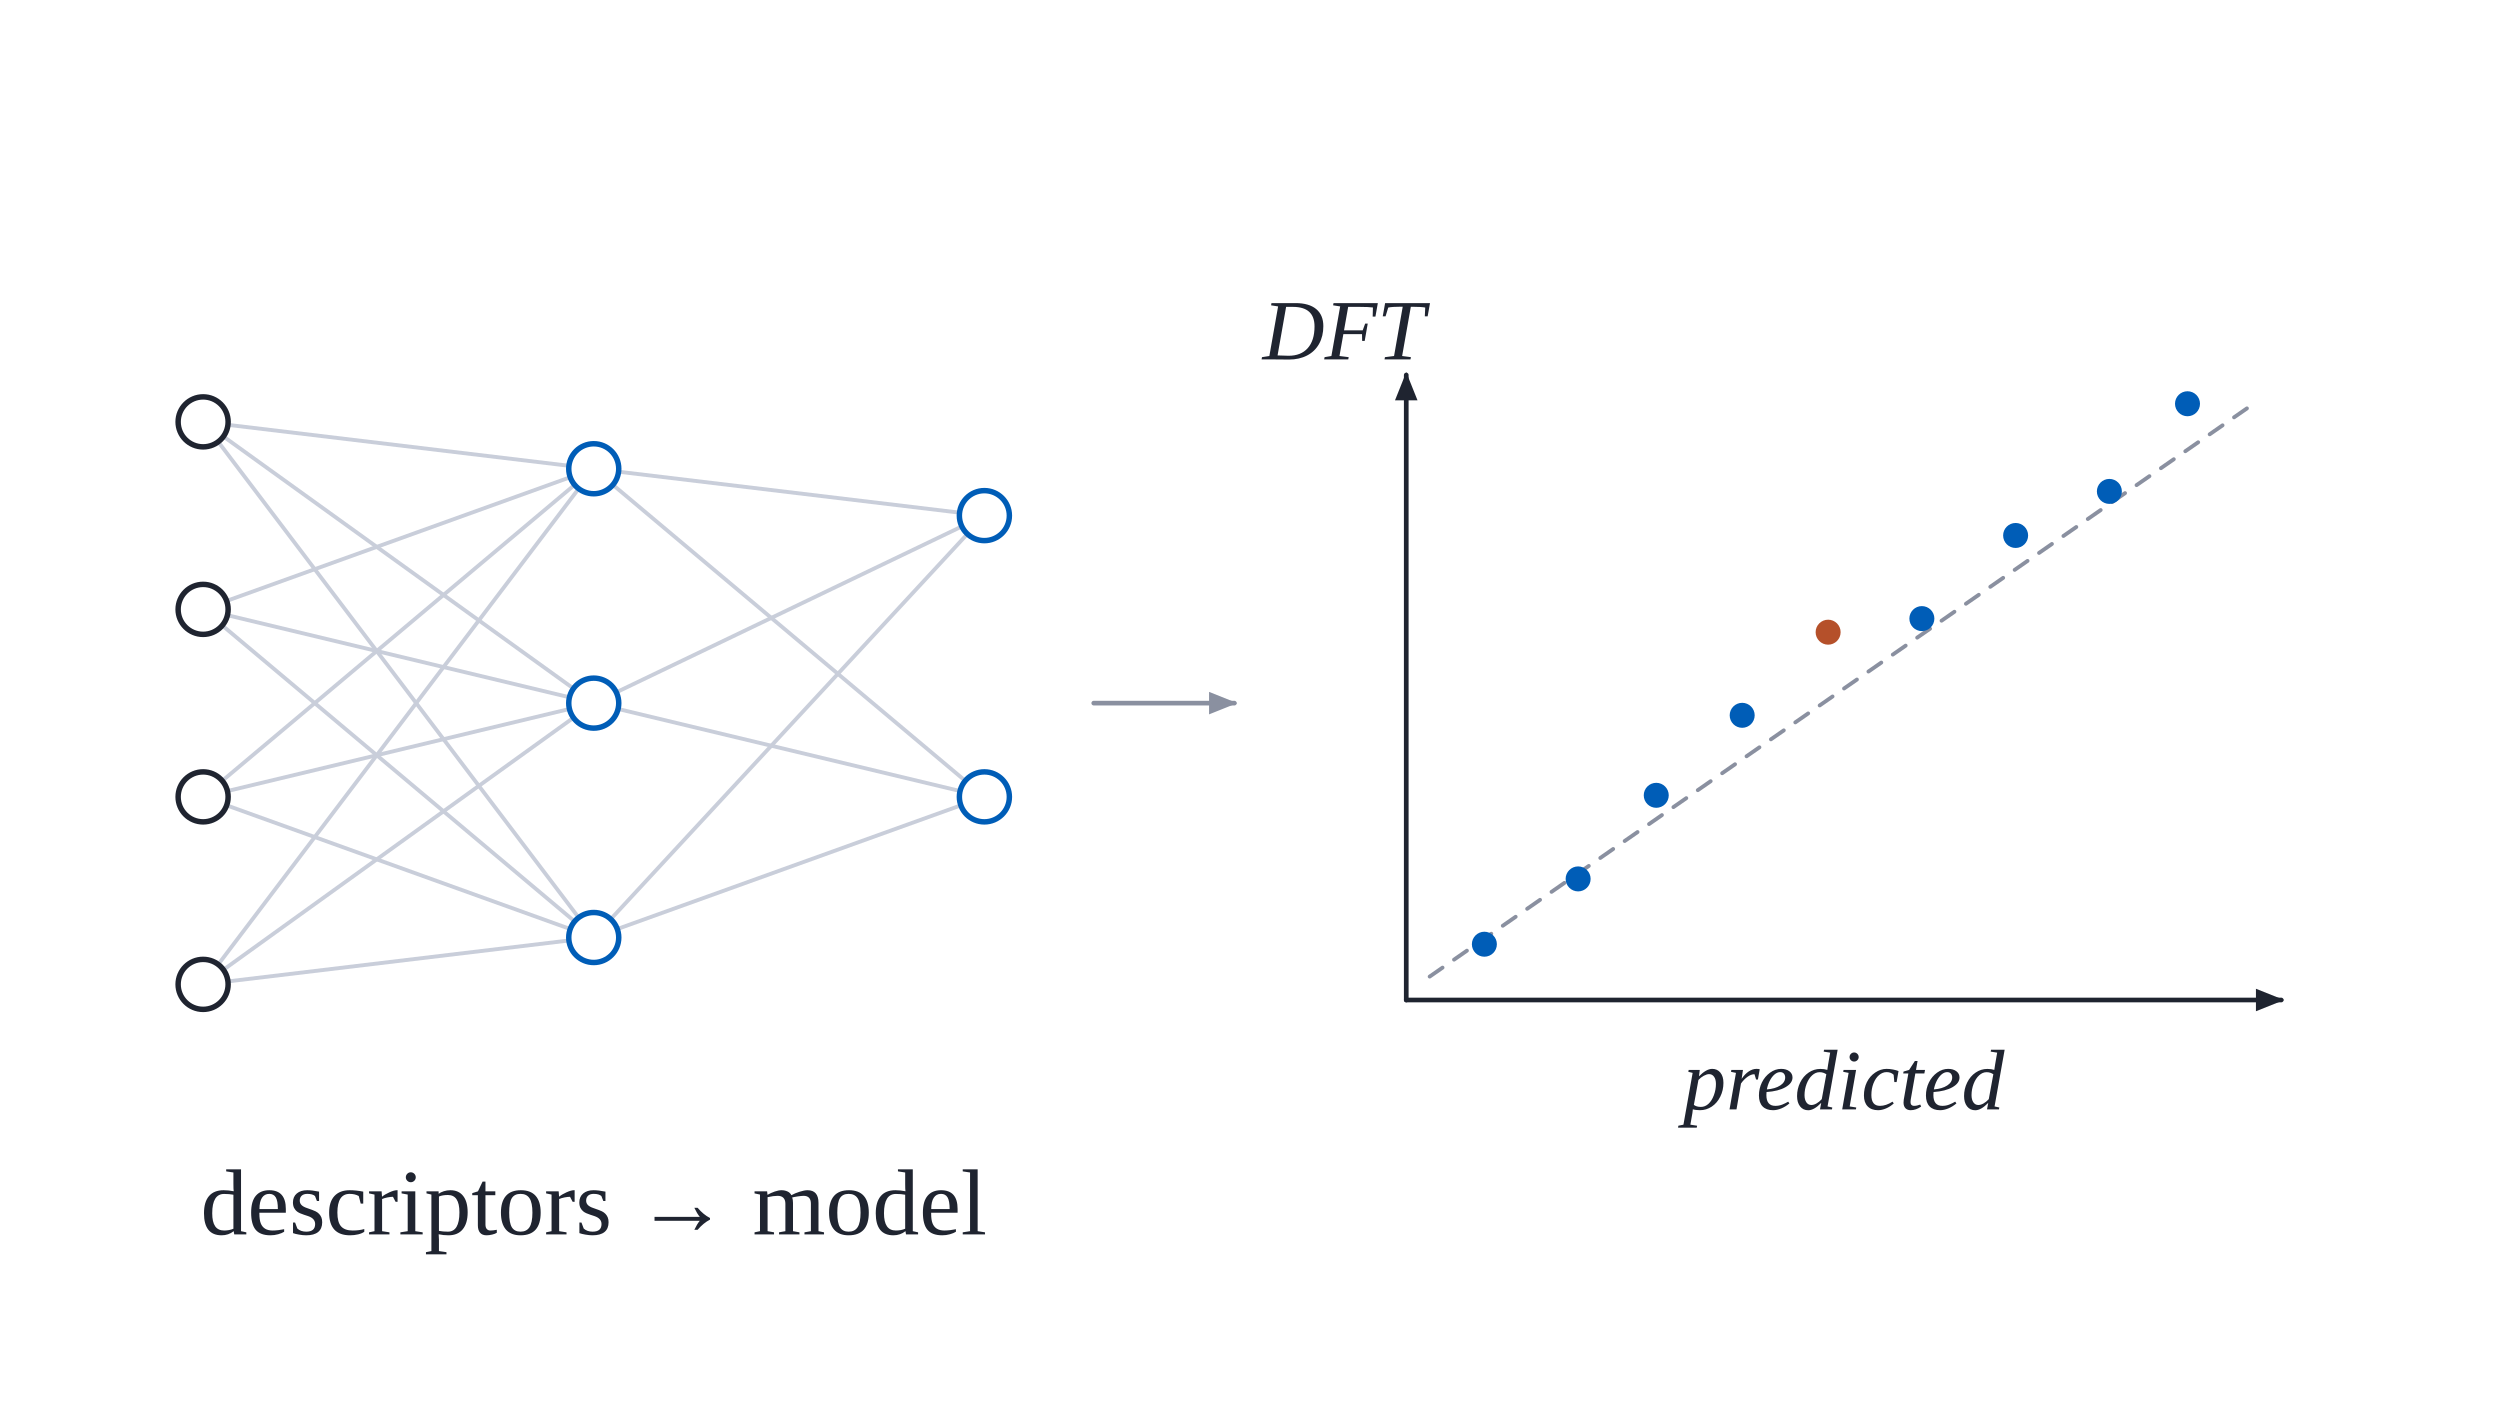
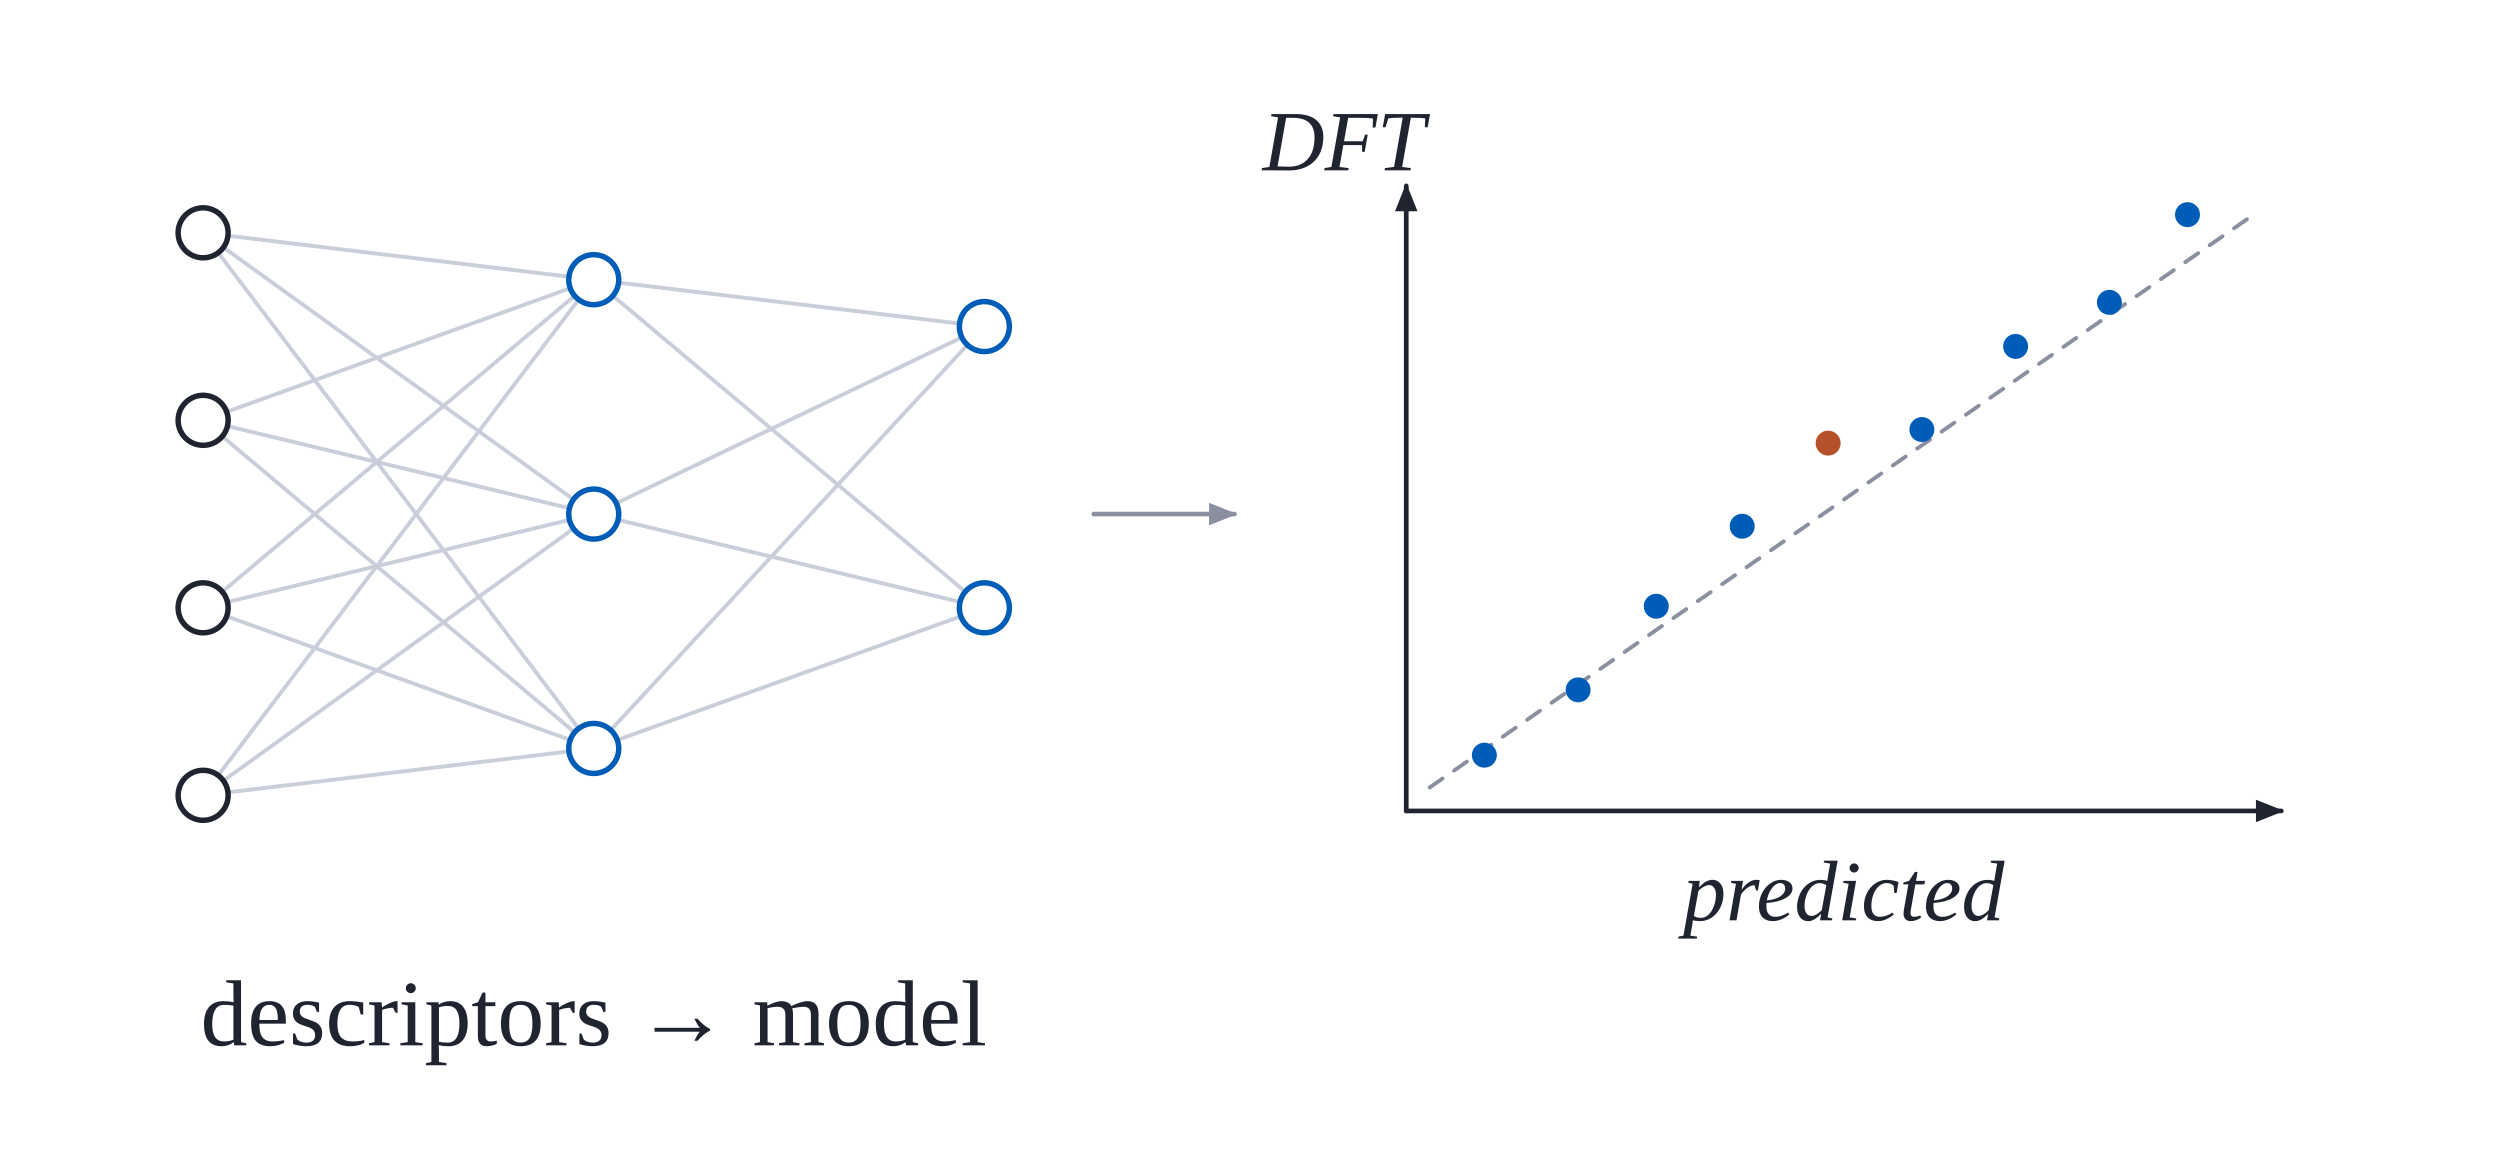
- <svg class="mv-fig" viewBox="0 0 1600 900" role="img" aria-label="Descriptors, model and predicted-versus-DFT property">
+ <svg class="mv-fig" viewBox="0 121 1600 742" role="img" aria-label="Descriptors, model and predicted-versus-DFT property">
  <defs>
    <marker id="ml-mi" viewBox="0 0 10 10" refX="9" refY="5" markerUnits="userSpaceOnUse" markerWidth="18" markerHeight="18" orient="auto">
      <path d="M0 1L10 5L0 9z" style="fill:var(--m-on-surface,#1f2430)" />
    </marker>
    <marker id="ml-mb" viewBox="0 0 10 10" refX="9" refY="5" markerUnits="userSpaceOnUse" markerWidth="18" markerHeight="18" orient="auto">
      <path d="M0 1L10 5L0 9z" style="fill:var(--m-primary,#005db7)" />
    </marker>
    <marker id="ml-mr" viewBox="0 0 10 10" refX="9" refY="5" markerUnits="userSpaceOnUse" markerWidth="18" markerHeight="18" orient="auto">
      <path d="M0 1L10 5L0 9z" style="fill:var(--fig-accent,#b5502a)" />
    </marker>
    <marker id="ml-mg" viewBox="0 0 10 10" refX="9" refY="5" markerUnits="userSpaceOnUse" markerWidth="18" markerHeight="18" orient="auto">
      <path d="M0 1L10 5L0 9z" style="fill:var(--m-outline,#8a90a0)" />
    </marker>
  </defs>
  <line x1="130.0" y1="270.0" x2="380.0" y2="300.0" stroke-width="2.5" stroke-linecap="round" style="stroke:var(--fig-line,#c9ceda)" />
  <line x1="130.0" y1="270.0" x2="380.0" y2="450.0" stroke-width="2.5" stroke-linecap="round" style="stroke:var(--fig-line,#c9ceda)" />
  <line x1="130.0" y1="270.0" x2="380.0" y2="600.0" stroke-width="2.5" stroke-linecap="round" style="stroke:var(--fig-line,#c9ceda)" />
  <line x1="130.0" y1="390.0" x2="380.0" y2="300.0" stroke-width="2.5" stroke-linecap="round" style="stroke:var(--fig-line,#c9ceda)" />
  <line x1="130.0" y1="390.0" x2="380.0" y2="450.0" stroke-width="2.5" stroke-linecap="round" style="stroke:var(--fig-line,#c9ceda)" />
  <line x1="130.0" y1="390.0" x2="380.0" y2="600.0" stroke-width="2.5" stroke-linecap="round" style="stroke:var(--fig-line,#c9ceda)" />
  <line x1="130.0" y1="510.0" x2="380.0" y2="300.0" stroke-width="2.5" stroke-linecap="round" style="stroke:var(--fig-line,#c9ceda)" />
  <line x1="130.0" y1="510.0" x2="380.0" y2="450.0" stroke-width="2.5" stroke-linecap="round" style="stroke:var(--fig-line,#c9ceda)" />
  <line x1="130.0" y1="510.0" x2="380.0" y2="600.0" stroke-width="2.5" stroke-linecap="round" style="stroke:var(--fig-line,#c9ceda)" />
  <line x1="130.0" y1="630.0" x2="380.0" y2="300.0" stroke-width="2.5" stroke-linecap="round" style="stroke:var(--fig-line,#c9ceda)" />
  <line x1="130.0" y1="630.0" x2="380.0" y2="450.0" stroke-width="2.5" stroke-linecap="round" style="stroke:var(--fig-line,#c9ceda)" />
  <line x1="130.0" y1="630.0" x2="380.0" y2="600.0" stroke-width="2.5" stroke-linecap="round" style="stroke:var(--fig-line,#c9ceda)" />
  <line x1="380.0" y1="300.0" x2="630.0" y2="330.0" stroke-width="2.5" stroke-linecap="round" style="stroke:var(--fig-line,#c9ceda)" />
  <line x1="380.0" y1="300.0" x2="630.0" y2="510.0" stroke-width="2.5" stroke-linecap="round" style="stroke:var(--fig-line,#c9ceda)" />
  <line x1="380.0" y1="450.0" x2="630.0" y2="330.0" stroke-width="2.5" stroke-linecap="round" style="stroke:var(--fig-line,#c9ceda)" />
  <line x1="380.0" y1="450.0" x2="630.0" y2="510.0" stroke-width="2.5" stroke-linecap="round" style="stroke:var(--fig-line,#c9ceda)" />
  <line x1="380.0" y1="600.0" x2="630.0" y2="330.0" stroke-width="2.5" stroke-linecap="round" style="stroke:var(--fig-line,#c9ceda)" />
  <line x1="380.0" y1="600.0" x2="630.0" y2="510.0" stroke-width="2.5" stroke-linecap="round" style="stroke:var(--fig-line,#c9ceda)" />
  <circle cx="130.0" cy="270.0" r="16" stroke-width="3.5" style="fill:var(--fig-bg,#ffffff);stroke:var(--m-on-surface,#1f2430)" />
  <circle cx="130.0" cy="390.0" r="16" stroke-width="3.5" style="fill:var(--fig-bg,#ffffff);stroke:var(--m-on-surface,#1f2430)" />
  <circle cx="130.0" cy="510.0" r="16" stroke-width="3.5" style="fill:var(--fig-bg,#ffffff);stroke:var(--m-on-surface,#1f2430)" />
  <circle cx="130.0" cy="630.0" r="16" stroke-width="3.5" style="fill:var(--fig-bg,#ffffff);stroke:var(--m-on-surface,#1f2430)" />
  <circle cx="380.0" cy="300.0" r="16" stroke-width="3.5" style="fill:var(--fig-bg,#ffffff);stroke:var(--m-primary,#005db7)" />
  <circle cx="380.0" cy="450.0" r="16" stroke-width="3.5" style="fill:var(--fig-bg,#ffffff);stroke:var(--m-primary,#005db7)" />
  <circle cx="380.0" cy="600.0" r="16" stroke-width="3.5" style="fill:var(--fig-bg,#ffffff);stroke:var(--m-primary,#005db7)" />
  <circle cx="630.0" cy="330.0" r="16" stroke-width="3.5" style="fill:var(--fig-bg,#ffffff);stroke:var(--m-primary,#005db7)" />
  <circle cx="630.0" cy="510.0" r="16" stroke-width="3.5" style="fill:var(--fig-bg,#ffffff);stroke:var(--m-primary,#005db7)" />
  <line x1="700.0" y1="450.0" x2="790.0" y2="450.0" stroke-width="3" stroke-linecap="round" marker-end="url(#ml-mg)" style="stroke:var(--m-outline,#8a90a0)" />
  <line x1="900.0" y1="640.0" x2="900.0" y2="240.0" stroke-width="3" stroke-linecap="round" marker-end="url(#ml-mi)" style="stroke:var(--m-on-surface,#1f2430)" />
  <line x1="900.0" y1="640.0" x2="1460.0" y2="640.0" stroke-width="3" stroke-linecap="round" marker-end="url(#ml-mi)" style="stroke:var(--m-on-surface,#1f2430)" />
  <line x1="915.0" y1="625.0" x2="1440.0" y2="260.0" stroke-width="2.5" stroke-linecap="round" stroke-dasharray="10 9" style="stroke:var(--m-outline,#8a90a0)" />
  <circle cx="950.0" cy="604.3" r="8" style="fill:var(--m-primary,#005db7)" />
  <circle cx="1010.0" cy="562.5" r="8" style="fill:var(--m-primary,#005db7)" />
  <circle cx="1060.0" cy="509.0" r="8" style="fill:var(--m-primary,#005db7)" />
  <circle cx="1115.0" cy="457.8" r="8" style="fill:var(--m-primary,#005db7)" />
  <circle cx="1170.0" cy="404.6" r="8" style="fill:var(--fig-accent,#b5502a)" />
  <circle cx="1230.0" cy="395.9" r="8" style="fill:var(--m-primary,#005db7)" />
  <circle cx="1290.0" cy="342.7" r="8" style="fill:var(--m-primary,#005db7)" />
  <circle cx="1350.0" cy="314.5" r="8" style="fill:var(--m-primary,#005db7)" />
  <circle cx="1400.0" cy="258.4" r="8" style="fill:var(--m-primary,#005db7)" />
  <text x="1180" y="710" font-size="55" text-anchor="middle" font-style="italic" style="fill:var(--m-on-surface,#1f2430)">predicted</text>
  <text x="860" y="230" font-size="55" text-anchor="middle" font-style="italic" style="fill:var(--m-on-surface,#1f2430)">DFT</text>
  <text x="380" y="790" font-size="60" text-anchor="middle" font-style="normal" style="fill:var(--m-on-surface,#1f2430)">descriptors → model</text>
  <text x="1180" y="790" font-size="60" text-anchor="middle" font-style="normal" style="fill:var(--m-on-surface,#1f2430)" />
</svg>
